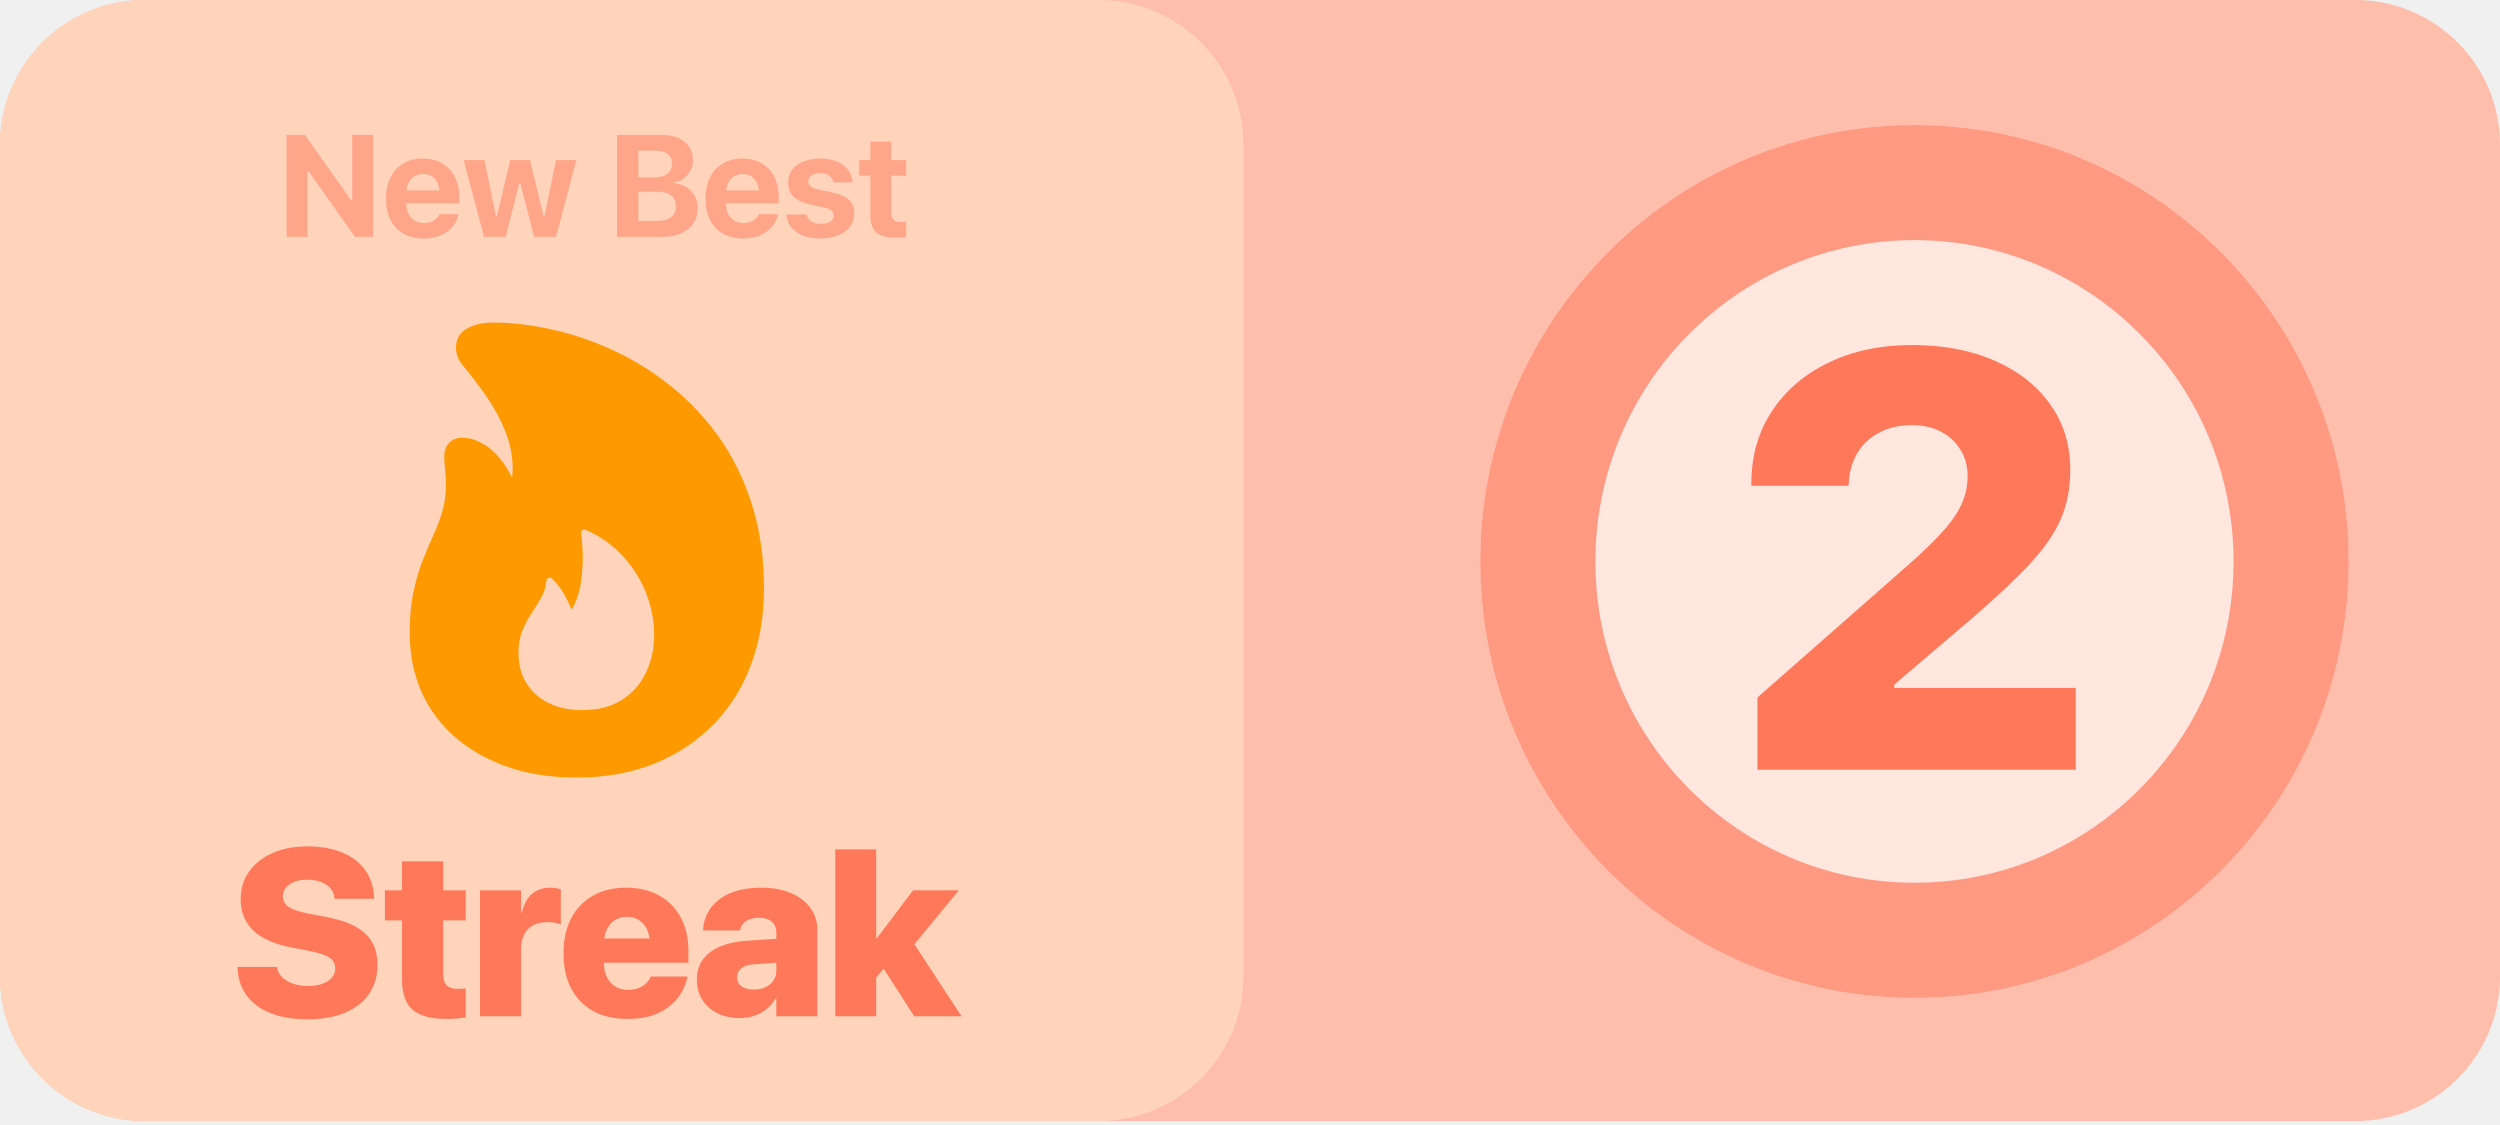
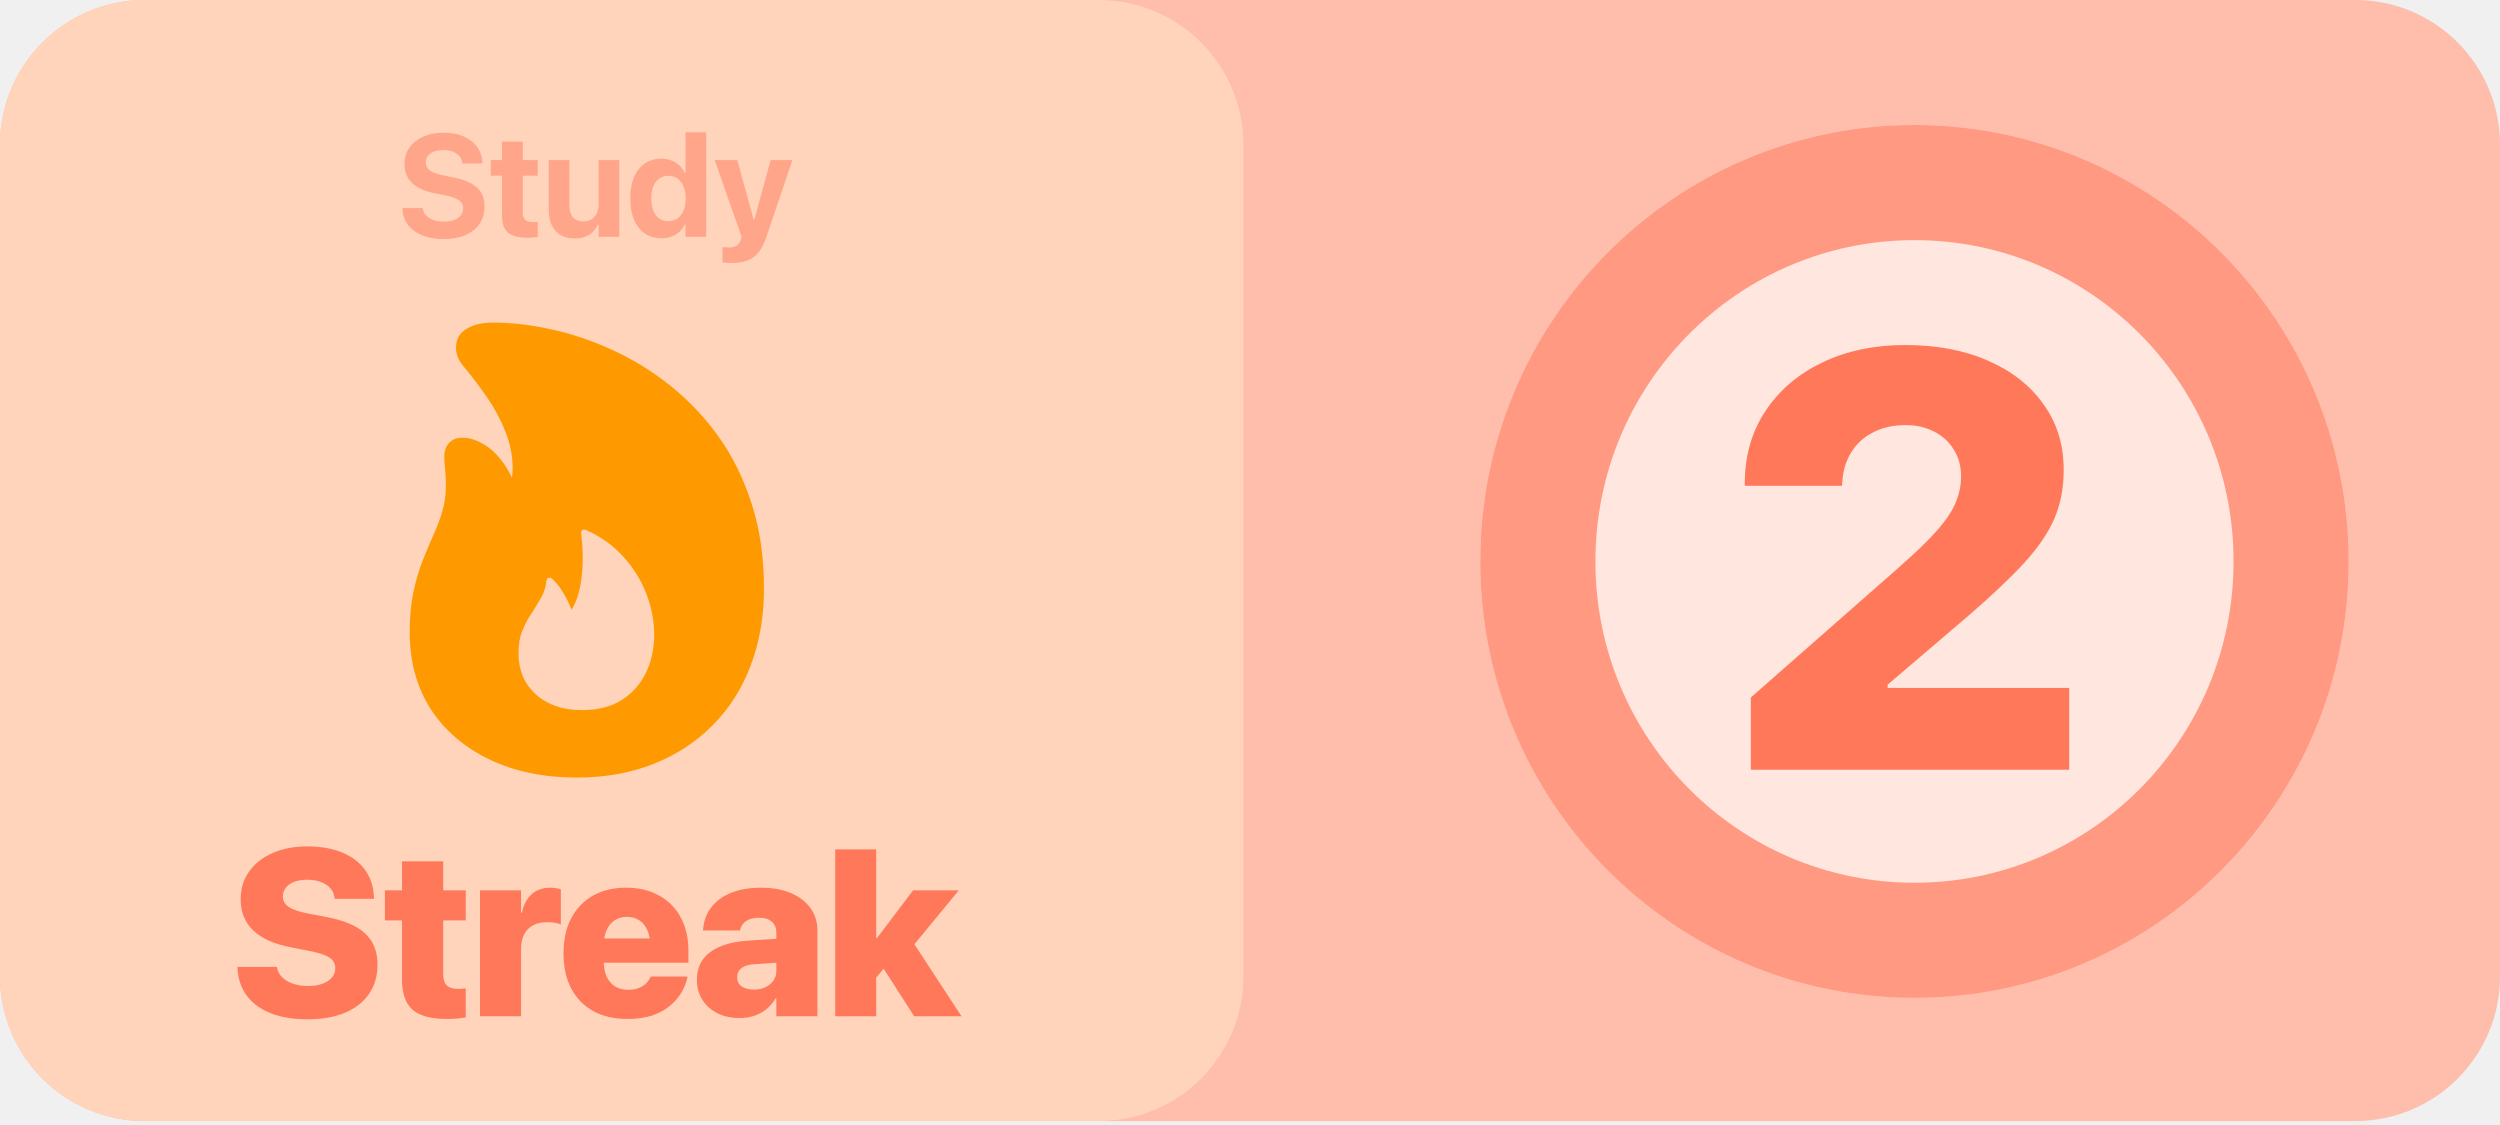
<svg xmlns="http://www.w3.org/2000/svg" width="380" height="171" viewBox="0 0 380 171" fill="none">
-   <g clip-path="url(#clip0_846_5222)">
+   <g clip-path="url(#clip0_852_5279)">
    <rect width="380" height="170.4" rx="22" fill="#FFBDAB" />
    <rect width="189" height="170.4" rx="22" fill="#FFD4BA" />
-     <path d="M43.568 36V20.499H46.34L54.558 32.111L52.055 30.489H53.537V20.499H56.706V36H53.945L45.717 24.334L48.22 25.967H46.737V36H43.568ZM64.384 36.247C63.203 36.247 62.182 36.004 61.323 35.517C60.47 35.023 59.815 34.324 59.357 33.422C58.898 32.512 58.669 31.435 58.669 30.189V30.178C58.669 28.939 58.898 27.865 59.357 26.955C59.815 26.046 60.463 25.344 61.301 24.85C62.139 24.348 63.124 24.098 64.255 24.098C65.394 24.098 66.375 24.341 67.199 24.828C68.029 25.308 68.67 25.988 69.121 26.869C69.573 27.743 69.798 28.767 69.798 29.941V30.919H60.216V28.942H68.305L66.823 30.801V29.565C66.823 28.878 66.715 28.301 66.5 27.836C66.293 27.37 65.999 27.023 65.62 26.794C65.247 26.558 64.81 26.439 64.309 26.439C63.815 26.439 63.374 26.561 62.988 26.805C62.608 27.041 62.307 27.395 62.085 27.868C61.87 28.334 61.763 28.899 61.763 29.565V30.811C61.763 31.456 61.87 32.011 62.085 32.477C62.307 32.935 62.619 33.286 63.02 33.529C63.421 33.773 63.897 33.895 64.449 33.895C64.893 33.895 65.272 33.83 65.587 33.701C65.91 33.565 66.167 33.4 66.361 33.207C66.561 33.007 66.697 32.813 66.769 32.627L66.801 32.562H69.702L69.669 32.681C69.583 33.082 69.415 33.49 69.165 33.905C68.921 34.321 68.584 34.707 68.155 35.065C67.732 35.416 67.209 35.703 66.586 35.925C65.963 36.14 65.229 36.247 64.384 36.247ZM73.577 36L70.472 24.334H73.631L75.382 32.895H75.51L77.562 24.334H80.559L82.633 32.895H82.761L84.513 24.334H87.606L84.513 36H81.182L79.077 27.804H78.948L76.864 36H73.577ZM95.411 36V33.583H99.869C100.8 33.583 101.512 33.393 102.006 33.014C102.501 32.634 102.748 32.083 102.748 31.359V31.338C102.748 30.858 102.633 30.453 102.404 30.124C102.175 29.795 101.838 29.547 101.394 29.383C100.957 29.218 100.413 29.136 99.761 29.136H95.411V26.966H99.375C100.27 26.966 100.954 26.787 101.426 26.429C101.899 26.064 102.135 25.555 102.135 24.903V24.882C102.135 24.259 101.924 23.775 101.502 23.432C101.079 23.081 100.485 22.905 99.718 22.905H95.411V20.499H100.546C101.541 20.499 102.393 20.657 103.102 20.972C103.818 21.287 104.366 21.734 104.746 22.314C105.132 22.895 105.326 23.582 105.326 24.377V24.398C105.326 24.957 105.197 25.476 104.939 25.956C104.688 26.429 104.345 26.826 103.908 27.148C103.471 27.463 102.977 27.66 102.425 27.739V27.857C103.127 27.908 103.75 28.101 104.295 28.438C104.846 28.774 105.276 29.211 105.584 29.748C105.899 30.285 106.056 30.89 106.056 31.564V31.585C106.056 32.487 105.838 33.268 105.401 33.927C104.971 34.586 104.355 35.098 103.553 35.463C102.758 35.821 101.806 36 100.696 36H95.411ZM93.789 36V20.499H97.033V36H93.789ZM112.95 36.247C111.769 36.247 110.748 36.004 109.889 35.517C109.036 35.023 108.381 34.324 107.923 33.422C107.465 32.512 107.235 31.435 107.235 30.189V30.178C107.235 28.939 107.465 27.865 107.923 26.955C108.381 26.046 109.029 25.344 109.867 24.85C110.705 24.348 111.69 24.098 112.821 24.098C113.96 24.098 114.941 24.341 115.765 24.828C116.595 25.308 117.236 25.988 117.688 26.869C118.139 27.743 118.364 28.767 118.364 29.941V30.919H108.782V28.942H116.871L115.389 30.801V29.565C115.389 28.878 115.281 28.301 115.066 27.836C114.859 27.37 114.565 27.023 114.186 26.794C113.813 26.558 113.376 26.439 112.875 26.439C112.381 26.439 111.94 26.561 111.554 26.805C111.174 27.041 110.873 27.395 110.651 27.868C110.437 28.334 110.329 28.899 110.329 29.565V30.811C110.329 31.456 110.437 32.011 110.651 32.477C110.873 32.935 111.185 33.286 111.586 33.529C111.987 33.773 112.463 33.895 113.015 33.895C113.459 33.895 113.838 33.83 114.153 33.701C114.476 33.565 114.733 33.4 114.927 33.207C115.127 33.007 115.263 32.813 115.335 32.627L115.367 32.562H118.268L118.235 32.681C118.149 33.082 117.981 33.49 117.73 33.905C117.487 34.321 117.15 34.707 116.721 35.065C116.298 35.416 115.775 35.703 115.152 35.925C114.529 36.14 113.795 36.247 112.95 36.247ZM124.743 36.247C123.676 36.247 122.766 36.097 122.014 35.796C121.269 35.488 120.686 35.069 120.263 34.539C119.841 34.002 119.59 33.383 119.511 32.681L119.5 32.605H122.573L122.594 32.681C122.709 33.089 122.941 33.415 123.292 33.658C123.65 33.902 124.141 34.023 124.764 34.023C125.165 34.023 125.509 33.973 125.795 33.873C126.089 33.773 126.315 33.63 126.472 33.443C126.637 33.25 126.719 33.028 126.719 32.777V32.767C126.719 32.452 126.597 32.197 126.354 32.004C126.118 31.803 125.709 31.639 125.129 31.51L123.163 31.091C122.419 30.933 121.796 30.704 121.294 30.403C120.793 30.102 120.417 29.734 120.166 29.297C119.923 28.853 119.801 28.341 119.801 27.761V27.75C119.801 27.005 120.002 26.361 120.403 25.816C120.804 25.272 121.37 24.85 122.1 24.549C122.838 24.248 123.693 24.098 124.667 24.098C125.691 24.098 126.562 24.259 127.278 24.581C128.001 24.896 128.556 25.322 128.943 25.859C129.329 26.389 129.537 26.984 129.566 27.643V27.718H126.665L126.655 27.653C126.59 27.281 126.39 26.966 126.053 26.708C125.717 26.443 125.255 26.311 124.667 26.311C124.309 26.311 123.994 26.364 123.722 26.472C123.45 26.572 123.239 26.715 123.088 26.901C122.938 27.088 122.863 27.31 122.863 27.567V27.578C122.863 27.779 122.913 27.958 123.013 28.115C123.113 28.266 123.282 28.402 123.518 28.523C123.754 28.638 124.069 28.738 124.463 28.824L126.429 29.243C127.625 29.494 128.495 29.873 129.039 30.382C129.584 30.89 129.856 31.574 129.856 32.434V32.444C129.856 33.211 129.637 33.88 129.201 34.453C128.764 35.019 128.162 35.459 127.396 35.774C126.63 36.09 125.745 36.247 124.743 36.247ZM136.202 36.14C134.848 36.14 133.86 35.882 133.237 35.366C132.614 34.843 132.303 33.988 132.303 32.799V26.697H130.605V24.334H132.303V21.52H135.471V24.334H137.738V26.697H135.471V32.273C135.471 32.81 135.59 33.193 135.826 33.422C136.069 33.644 136.442 33.755 136.943 33.755C137.115 33.755 137.258 33.751 137.373 33.744C137.495 33.73 137.616 33.719 137.738 33.712V36.022C137.552 36.05 137.326 36.075 137.061 36.097C136.804 36.125 136.517 36.14 136.202 36.14Z" fill="#FF785A" fill-opacity="0.5" />
+     <path d="M67.409 36.333C66.178 36.333 65.103 36.15 64.187 35.785C63.277 35.42 62.561 34.897 62.038 34.217C61.523 33.536 61.233 32.731 61.168 31.8L61.157 31.628H64.251L64.273 31.735C64.33 32.129 64.498 32.473 64.778 32.767C65.064 33.06 65.436 33.289 65.895 33.454C66.36 33.612 66.89 33.69 67.485 33.69C68.079 33.69 68.595 33.608 69.031 33.443C69.468 33.272 69.805 33.035 70.041 32.734C70.285 32.434 70.406 32.086 70.406 31.692V31.682C70.406 31.166 70.199 30.758 69.783 30.457C69.375 30.156 68.691 29.906 67.732 29.705L66.088 29.383C64.527 29.061 63.367 28.531 62.608 27.793C61.856 27.048 61.48 26.092 61.48 24.925V24.914C61.487 23.962 61.741 23.131 62.242 22.422C62.751 21.713 63.449 21.162 64.337 20.768C65.232 20.366 66.249 20.166 67.388 20.166C68.591 20.166 69.626 20.359 70.492 20.746C71.359 21.126 72.036 21.656 72.523 22.336C73.01 23.009 73.282 23.79 73.339 24.678L73.35 24.85H70.299L70.278 24.721C70.22 24.327 70.066 23.99 69.816 23.711C69.565 23.424 69.232 23.203 68.817 23.045C68.408 22.887 67.932 22.809 67.388 22.809C66.851 22.809 66.382 22.887 65.981 23.045C65.58 23.203 65.268 23.424 65.046 23.711C64.831 23.99 64.724 24.32 64.724 24.699V24.71C64.724 25.204 64.928 25.605 65.336 25.913C65.751 26.221 66.41 26.465 67.313 26.644L68.945 26.977C70.041 27.199 70.933 27.499 71.62 27.879C72.315 28.259 72.827 28.735 73.156 29.308C73.486 29.881 73.651 30.572 73.651 31.381V31.392C73.651 32.401 73.4 33.275 72.899 34.013C72.404 34.75 71.688 35.323 70.75 35.731C69.819 36.133 68.706 36.333 67.409 36.333ZM80.201 36.14C78.847 36.14 77.859 35.882 77.236 35.366C76.613 34.843 76.301 33.988 76.301 32.799V26.697H74.604V24.334H76.301V21.52H79.47V24.334H81.737V26.697H79.47V32.273C79.47 32.81 79.588 33.193 79.825 33.422C80.068 33.644 80.441 33.755 80.942 33.755C81.114 33.755 81.257 33.751 81.372 33.744C81.493 33.73 81.615 33.719 81.737 33.712V36.022C81.551 36.05 81.325 36.075 81.06 36.097C80.802 36.125 80.516 36.14 80.201 36.14ZM87.395 36.247C86.536 36.247 85.809 36.075 85.215 35.731C84.62 35.38 84.169 34.879 83.861 34.227C83.561 33.576 83.41 32.792 83.41 31.875V24.334H86.547V31.188C86.547 31.982 86.719 32.591 87.062 33.014C87.406 33.436 87.94 33.648 88.663 33.648C89.028 33.648 89.354 33.587 89.641 33.465C89.934 33.336 90.181 33.16 90.382 32.938C90.582 32.709 90.733 32.437 90.833 32.122C90.94 31.8 90.994 31.445 90.994 31.059V24.334H94.131V36H90.994V34.142H90.865C90.679 34.571 90.425 34.944 90.103 35.259C89.78 35.574 89.39 35.817 88.932 35.989C88.481 36.161 87.968 36.247 87.395 36.247ZM100.541 36.215C99.567 36.215 98.726 35.971 98.017 35.484C97.308 34.997 96.76 34.303 96.373 33.4C95.994 32.498 95.804 31.424 95.804 30.178V30.156C95.804 28.896 95.994 27.818 96.373 26.923C96.753 26.02 97.297 25.329 98.006 24.85C98.715 24.363 99.56 24.119 100.541 24.119C101.086 24.119 101.587 24.209 102.045 24.388C102.504 24.56 102.905 24.807 103.248 25.129C103.599 25.451 103.879 25.838 104.086 26.289H104.204V20.102H107.341V36H104.204V34.099H104.086C103.879 34.543 103.603 34.922 103.259 35.237C102.923 35.545 102.525 35.785 102.067 35.957C101.608 36.129 101.1 36.215 100.541 36.215ZM101.594 33.615C102.131 33.615 102.597 33.476 102.991 33.196C103.385 32.917 103.689 32.523 103.904 32.015C104.119 31.499 104.226 30.887 104.226 30.178V30.167C104.226 29.458 104.115 28.846 103.893 28.33C103.678 27.814 103.374 27.417 102.98 27.138C102.586 26.858 102.124 26.719 101.594 26.719C101.064 26.719 100.602 26.858 100.208 27.138C99.822 27.417 99.521 27.814 99.306 28.33C99.098 28.838 98.995 29.447 98.995 30.156V30.178C98.995 30.887 99.098 31.499 99.306 32.015C99.514 32.53 99.814 32.928 100.208 33.207C100.602 33.479 101.064 33.615 101.594 33.615ZM111.195 39.975C110.952 39.975 110.708 39.964 110.465 39.942C110.221 39.928 110.006 39.91 109.82 39.889V37.536C109.935 37.558 110.071 37.575 110.228 37.59C110.393 37.604 110.572 37.611 110.765 37.611C111.274 37.611 111.679 37.518 111.979 37.332C112.28 37.146 112.491 36.842 112.613 36.419L112.731 36L108.628 24.334H112.076L114.783 34.238L114.224 33.325H114.976L114.429 34.238L117.136 24.334H120.444L116.459 36.107C116.137 37.074 115.739 37.84 115.266 38.406C114.794 38.972 114.224 39.373 113.558 39.609C112.9 39.853 112.112 39.975 111.195 39.975Z" fill="#FF785A" fill-opacity="0.5" />
    <path d="M87.684 118.188C82.601 118.188 78.153 117.26 74.34 115.406C70.528 113.573 67.559 111.01 65.434 107.719C63.33 104.406 62.278 100.542 62.278 96.125C62.278 93.792 62.465 91.75 62.84 90C63.215 88.229 63.674 86.656 64.215 85.281C64.757 83.906 65.299 82.615 65.84 81.406C66.403 80.198 66.861 78.99 67.215 77.781C67.59 76.552 67.778 75.208 67.778 73.75C67.778 72.917 67.736 72.125 67.653 71.375C67.57 70.604 67.528 69.958 67.528 69.438C67.528 68.542 67.778 67.833 68.278 67.312C68.778 66.792 69.434 66.531 70.247 66.531C71.247 66.531 72.267 66.823 73.309 67.406C74.351 67.969 75.309 68.812 76.184 69.938C77.08 71.062 77.84 72.469 78.465 74.156L77.122 74.5C77.476 73.854 77.695 73.281 77.778 72.781C77.882 72.281 77.934 71.771 77.934 71.25C77.913 69.271 77.549 67.406 76.84 65.656C76.153 63.885 75.247 62.177 74.122 60.531C72.997 58.885 71.778 57.271 70.465 55.688C70.09 55.25 69.799 54.792 69.59 54.312C69.403 53.812 69.309 53.323 69.309 52.844C69.309 51.615 69.82 50.677 70.84 50.031C71.882 49.365 73.257 49.031 74.965 49.031C77.736 49.031 80.674 49.375 83.778 50.062C86.882 50.729 89.976 51.771 93.059 53.188C96.142 54.583 99.059 56.375 101.809 58.562C104.58 60.75 107.038 63.333 109.184 66.312C111.33 69.292 113.017 72.708 114.247 76.562C115.497 80.396 116.122 84.688 116.122 89.438C116.122 93.729 115.445 97.646 114.09 101.188C112.757 104.708 110.83 107.729 108.309 110.25C105.788 112.792 102.788 114.75 99.309 116.125C95.83 117.5 91.955 118.188 87.684 118.188ZM88.465 107.938C90.861 107.938 92.872 107.427 94.497 106.406C96.122 105.365 97.351 103.979 98.184 102.25C99.017 100.521 99.434 98.604 99.434 96.5C99.434 94.396 99.038 92.312 98.247 90.25C97.455 88.188 96.288 86.312 94.747 84.625C93.226 82.917 91.34 81.562 89.09 80.562C88.861 80.458 88.663 80.469 88.497 80.594C88.33 80.698 88.278 80.885 88.34 81.156C88.632 83.49 88.653 85.677 88.403 87.719C88.174 89.76 87.663 91.417 86.872 92.688C86.517 91.75 86.101 90.896 85.622 90.125C85.163 89.333 84.601 88.615 83.934 87.969C83.726 87.802 83.528 87.76 83.34 87.844C83.174 87.906 83.08 88.052 83.059 88.281C82.955 89.26 82.674 90.135 82.215 90.906C81.778 91.677 81.299 92.458 80.778 93.25C80.257 94.021 79.799 94.885 79.403 95.844C79.007 96.802 78.809 97.948 78.809 99.281C78.809 101.865 79.695 103.958 81.465 105.562C83.236 107.146 85.57 107.938 88.465 107.938Z" fill="#FF9900" />
    <path d="M46.707 154.934C44.598 154.934 42.764 154.635 41.205 154.037C39.658 153.428 38.445 152.555 37.566 151.418C36.699 150.281 36.213 148.904 36.107 147.287L36.09 146.971H42.084L42.119 147.146C42.236 147.697 42.506 148.178 42.928 148.588C43.361 148.986 43.912 149.303 44.58 149.537C45.248 149.76 45.992 149.871 46.812 149.871C47.668 149.871 48.4 149.76 49.01 149.537C49.631 149.303 50.111 148.986 50.451 148.588C50.791 148.189 50.961 147.727 50.961 147.199V147.182C50.961 146.467 50.65 145.916 50.029 145.529C49.408 145.131 48.353 144.791 46.865 144.51L44.264 144C41.756 143.531 39.846 142.688 38.533 141.469C37.232 140.238 36.582 138.65 36.582 136.705V136.688C36.582 135.059 37.016 133.646 37.883 132.451C38.75 131.244 39.94 130.312 41.451 129.656C42.975 128.988 44.703 128.654 46.637 128.654C48.758 128.654 50.562 128.971 52.051 129.604C53.539 130.225 54.688 131.104 55.496 132.24C56.316 133.377 56.762 134.713 56.832 136.248L56.85 136.617H50.855L50.838 136.424C50.768 135.861 50.551 135.381 50.188 134.982C49.824 134.584 49.344 134.273 48.746 134.051C48.148 133.828 47.463 133.717 46.69 133.717C45.904 133.717 45.236 133.828 44.685 134.051C44.135 134.273 43.713 134.578 43.42 134.965C43.139 135.34 42.998 135.768 42.998 136.248V136.266C42.998 136.945 43.309 137.484 43.93 137.883C44.551 138.281 45.541 138.609 46.9 138.867L49.502 139.359C51.307 139.699 52.789 140.18 53.949 140.801C55.109 141.422 55.971 142.213 56.533 143.174C57.096 144.123 57.377 145.277 57.377 146.637V146.654C57.377 148.342 56.955 149.807 56.111 151.049C55.268 152.291 54.049 153.252 52.455 153.932C50.861 154.6 48.945 154.934 46.707 154.934ZM67.858 154.881C65.549 154.881 63.844 154.424 62.743 153.51C61.653 152.584 61.108 151.043 61.108 148.887V139.904H58.506V135.334H61.108V130.922H67.366V135.334H70.793V139.904H67.366V148.043C67.366 148.863 67.553 149.449 67.928 149.801C68.303 150.141 68.866 150.311 69.616 150.311C69.873 150.311 70.09 150.305 70.266 150.293C70.442 150.27 70.618 150.246 70.793 150.223V154.652C70.454 154.711 70.043 154.764 69.563 154.811C69.082 154.857 68.514 154.881 67.858 154.881ZM72.96 154.477V135.334H79.2V138.727H79.323C79.593 137.508 80.091 136.57 80.817 135.914C81.555 135.258 82.493 134.93 83.63 134.93C83.923 134.93 84.204 134.953 84.473 135C84.755 135.035 85.013 135.094 85.247 135.176V140.52C84.989 140.402 84.684 140.314 84.333 140.256C83.993 140.197 83.635 140.168 83.26 140.168C82.382 140.168 81.638 140.326 81.028 140.643C80.43 140.959 79.973 141.428 79.657 142.049C79.352 142.658 79.2 143.414 79.2 144.316V154.477H72.96ZM95.376 154.881C93.361 154.881 91.626 154.482 90.173 153.686C88.72 152.877 87.601 151.729 86.816 150.24C86.042 148.752 85.656 146.977 85.656 144.914V144.896C85.656 142.846 86.042 141.076 86.816 139.588C87.601 138.1 88.702 136.951 90.12 136.143C91.55 135.334 93.232 134.93 95.165 134.93C97.099 134.93 98.775 135.328 100.193 136.125C101.611 136.91 102.706 138.023 103.48 139.465C104.253 140.895 104.64 142.576 104.64 144.51V146.338H88.714V142.646H101.722L98.822 146.109V143.701C98.822 142.775 98.675 141.99 98.382 141.346C98.089 140.689 97.679 140.197 97.152 139.869C96.624 139.529 96.009 139.359 95.306 139.359C94.603 139.359 93.982 139.529 93.443 139.869C92.915 140.209 92.505 140.707 92.212 141.363C91.919 142.008 91.773 142.787 91.773 143.701V146.127C91.773 147.029 91.919 147.803 92.212 148.447C92.517 149.092 92.945 149.59 93.495 149.941C94.058 150.281 94.726 150.451 95.499 150.451C96.167 150.451 96.736 150.346 97.204 150.135C97.673 149.924 98.042 149.666 98.312 149.361C98.593 149.057 98.781 148.77 98.874 148.5L98.892 148.43H104.517L104.464 148.641C104.323 149.309 104.054 150.006 103.655 150.732C103.257 151.447 102.7 152.121 101.986 152.754C101.282 153.387 100.386 153.902 99.296 154.301C98.218 154.688 96.911 154.881 95.376 154.881ZM112.396 154.74C111.119 154.74 109.994 154.494 109.021 154.002C108.048 153.498 107.287 152.812 106.736 151.945C106.197 151.066 105.927 150.07 105.927 148.957V148.939C105.927 147.732 106.226 146.707 106.824 145.863C107.433 145.02 108.312 144.357 109.461 143.877C110.609 143.385 112.004 143.086 113.644 142.98L121.308 142.488V146.109L114.646 146.566C113.779 146.613 113.129 146.812 112.695 147.164C112.261 147.504 112.045 147.961 112.045 148.535V148.553C112.045 149.15 112.273 149.613 112.73 149.941C113.199 150.258 113.814 150.416 114.576 150.416C115.244 150.416 115.83 150.299 116.334 150.064C116.849 149.818 117.254 149.484 117.546 149.062C117.851 148.629 118.004 148.148 118.004 147.621V141.75C118.004 141.059 117.781 140.514 117.336 140.115C116.89 139.705 116.24 139.5 115.384 139.5C114.541 139.5 113.879 139.67 113.398 140.01C112.918 140.35 112.625 140.766 112.519 141.258L112.484 141.434H106.859L106.877 141.205C106.982 139.951 107.392 138.855 108.107 137.918C108.822 136.98 109.818 136.248 111.095 135.721C112.384 135.193 113.92 134.93 115.701 134.93C117.412 134.93 118.906 135.199 120.183 135.738C121.472 136.277 122.468 137.033 123.171 138.006C123.886 138.979 124.244 140.109 124.244 141.398V154.477H118.004V151.77H117.88C117.517 152.391 117.066 152.924 116.527 153.369C115.988 153.814 115.373 154.154 114.681 154.389C113.99 154.623 113.228 154.74 112.396 154.74ZM126.955 154.477V129.111H133.178V154.477H126.955ZM138.961 154.477L133.758 146.373L137.643 141.469L146.15 154.477H138.961ZM132.598 149.309V142.594H133.301L138.785 135.334H145.729L137.027 145.916H135.41L132.598 149.309Z" fill="#FF785A" />
    <ellipse cx="291" cy="85.339" rx="66" ry="66.339" fill="#FFE6DE" />
    <path d="M348.25 85.339C348.25 117.187 322.576 142.928 291 142.928C259.424 142.928 233.75 117.187 233.75 85.339C233.75 53.491 259.424 27.75 291 27.75C322.576 27.75 348.25 53.491 348.25 85.339Z" stroke="#FF785A" stroke-opacity="0.7" stroke-width="17.5" />
-     <path d="M267.131 117V106.014L289.587 86.282C292.253 83.939 294.26 81.99 295.607 80.438C296.955 78.856 297.863 77.449 298.332 76.219C298.83 74.988 299.079 73.728 299.079 72.439V72.352C299.079 70.828 298.713 69.495 297.98 68.353C297.277 67.181 296.296 66.272 295.036 65.628C293.776 64.954 292.312 64.617 290.642 64.617C288.737 64.617 287.067 64.998 285.632 65.76C284.226 66.492 283.127 67.518 282.336 68.836C281.545 70.154 281.105 71.663 281.018 73.362L280.974 73.846H266.208V73.45C266.208 69.319 267.248 65.672 269.328 62.508C271.408 59.344 274.279 56.883 277.941 55.125C281.633 53.338 285.852 52.444 290.598 52.444C295.432 52.444 299.65 53.25 303.254 54.861C306.857 56.443 309.655 58.655 311.647 61.497C313.669 64.31 314.68 67.606 314.68 71.385V71.473C314.68 74.168 314.211 76.614 313.273 78.811C312.336 80.98 310.812 83.221 308.703 85.535C306.594 87.82 303.781 90.486 300.266 93.533L281.369 109.661L287.917 98.587V109.661L281.413 104.563H315.515V117H267.131Z" fill="#FF785A" />
+     <path d="M266.131 117V106.014L288.587 86.282C291.253 83.939 293.26 81.99 294.607 80.438C295.955 78.856 296.863 77.449 297.332 76.219C297.83 74.988 298.079 73.728 298.079 72.439V72.352C298.079 70.828 297.713 69.495 296.98 68.353C296.277 67.181 295.296 66.272 294.036 65.628C292.776 64.954 291.312 64.617 289.642 64.617C287.737 64.617 286.067 64.998 284.632 65.76C283.226 66.492 282.127 67.518 281.336 68.836C280.545 70.154 280.105 71.663 280.018 73.362L279.974 73.846H265.208V73.45C265.208 69.319 266.248 65.672 268.328 62.508C270.408 59.344 273.279 56.883 276.941 55.125C280.633 53.338 284.852 52.444 289.598 52.444C294.432 52.444 298.65 53.25 302.254 54.861C305.857 56.443 308.655 58.655 310.647 61.497C312.669 64.31 313.68 67.606 313.68 71.385V71.473C313.68 74.168 313.211 76.614 312.273 78.811C311.336 80.98 309.812 83.221 307.703 85.535C305.594 87.82 302.781 90.486 299.266 93.533L280.369 109.661L286.917 98.587V109.661L280.413 104.563H314.515V117H266.131Z" fill="#FF785A" />
  </g>
  <defs>
-     <clipPath id="clip0_846_5222">
+     <clipPath id="clip0_852_5279">
      <rect width="380" height="170.4" rx="22" fill="white" />
    </clipPath>
  </defs>
</svg>
